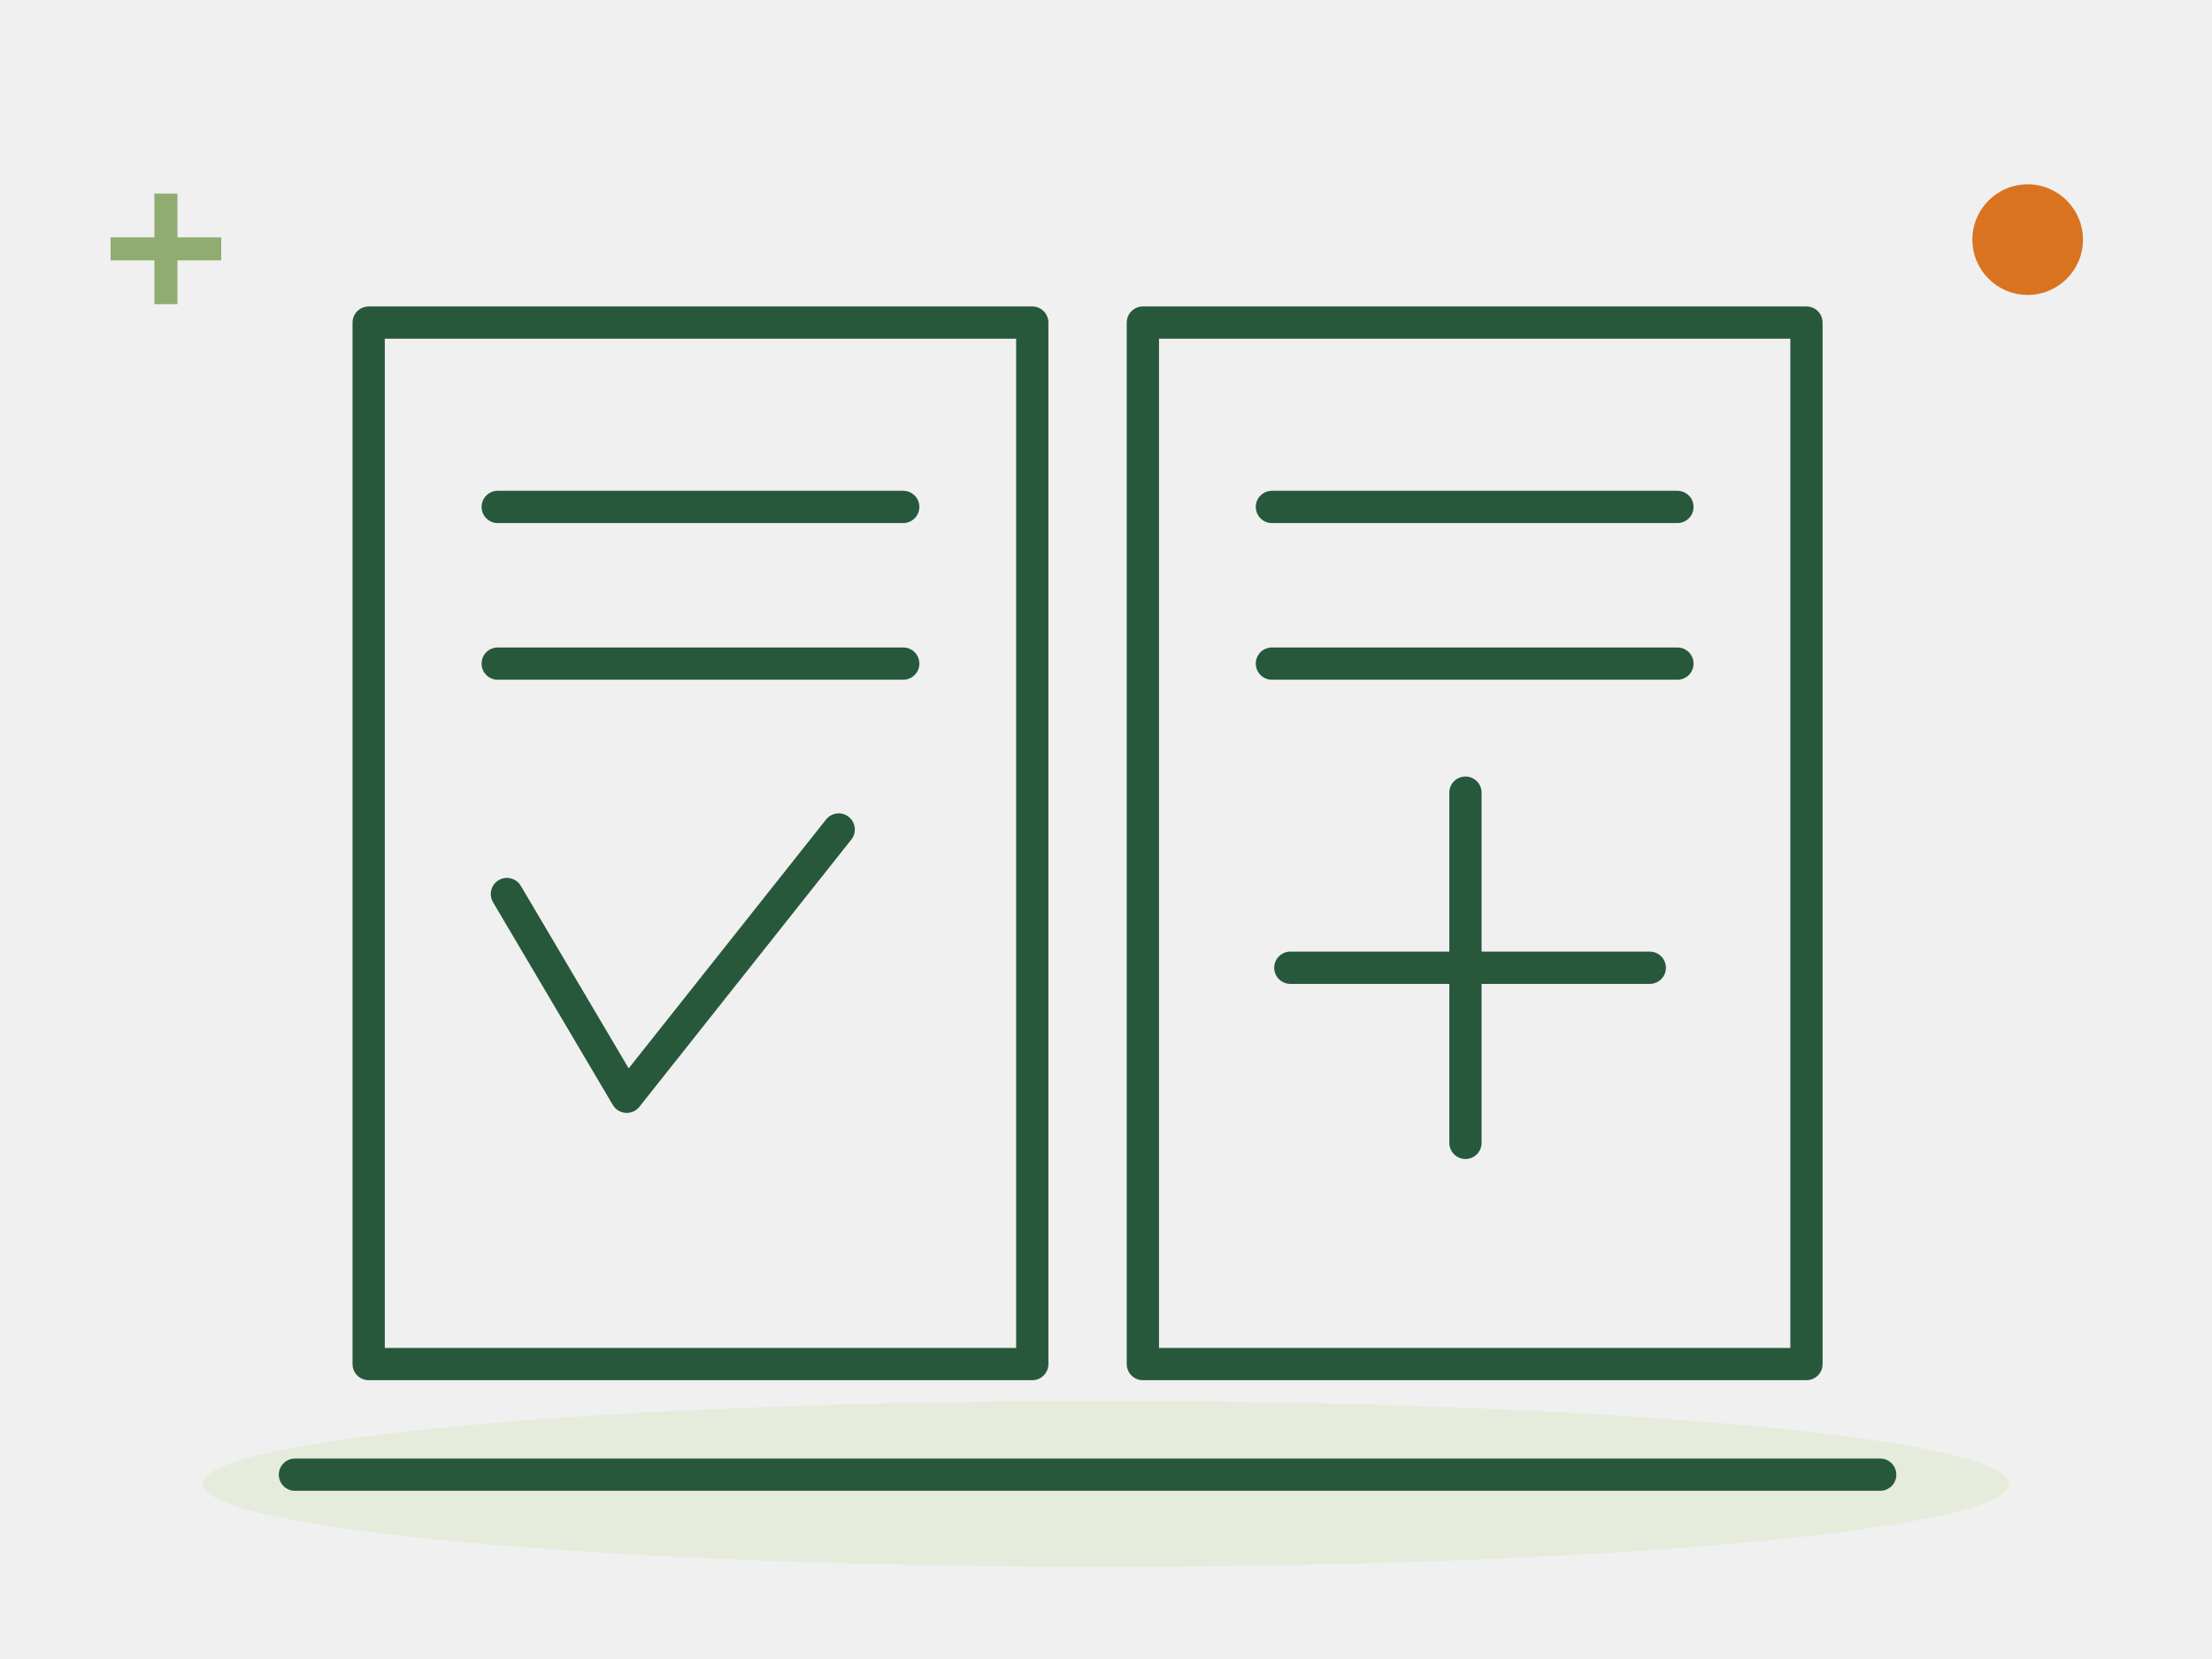
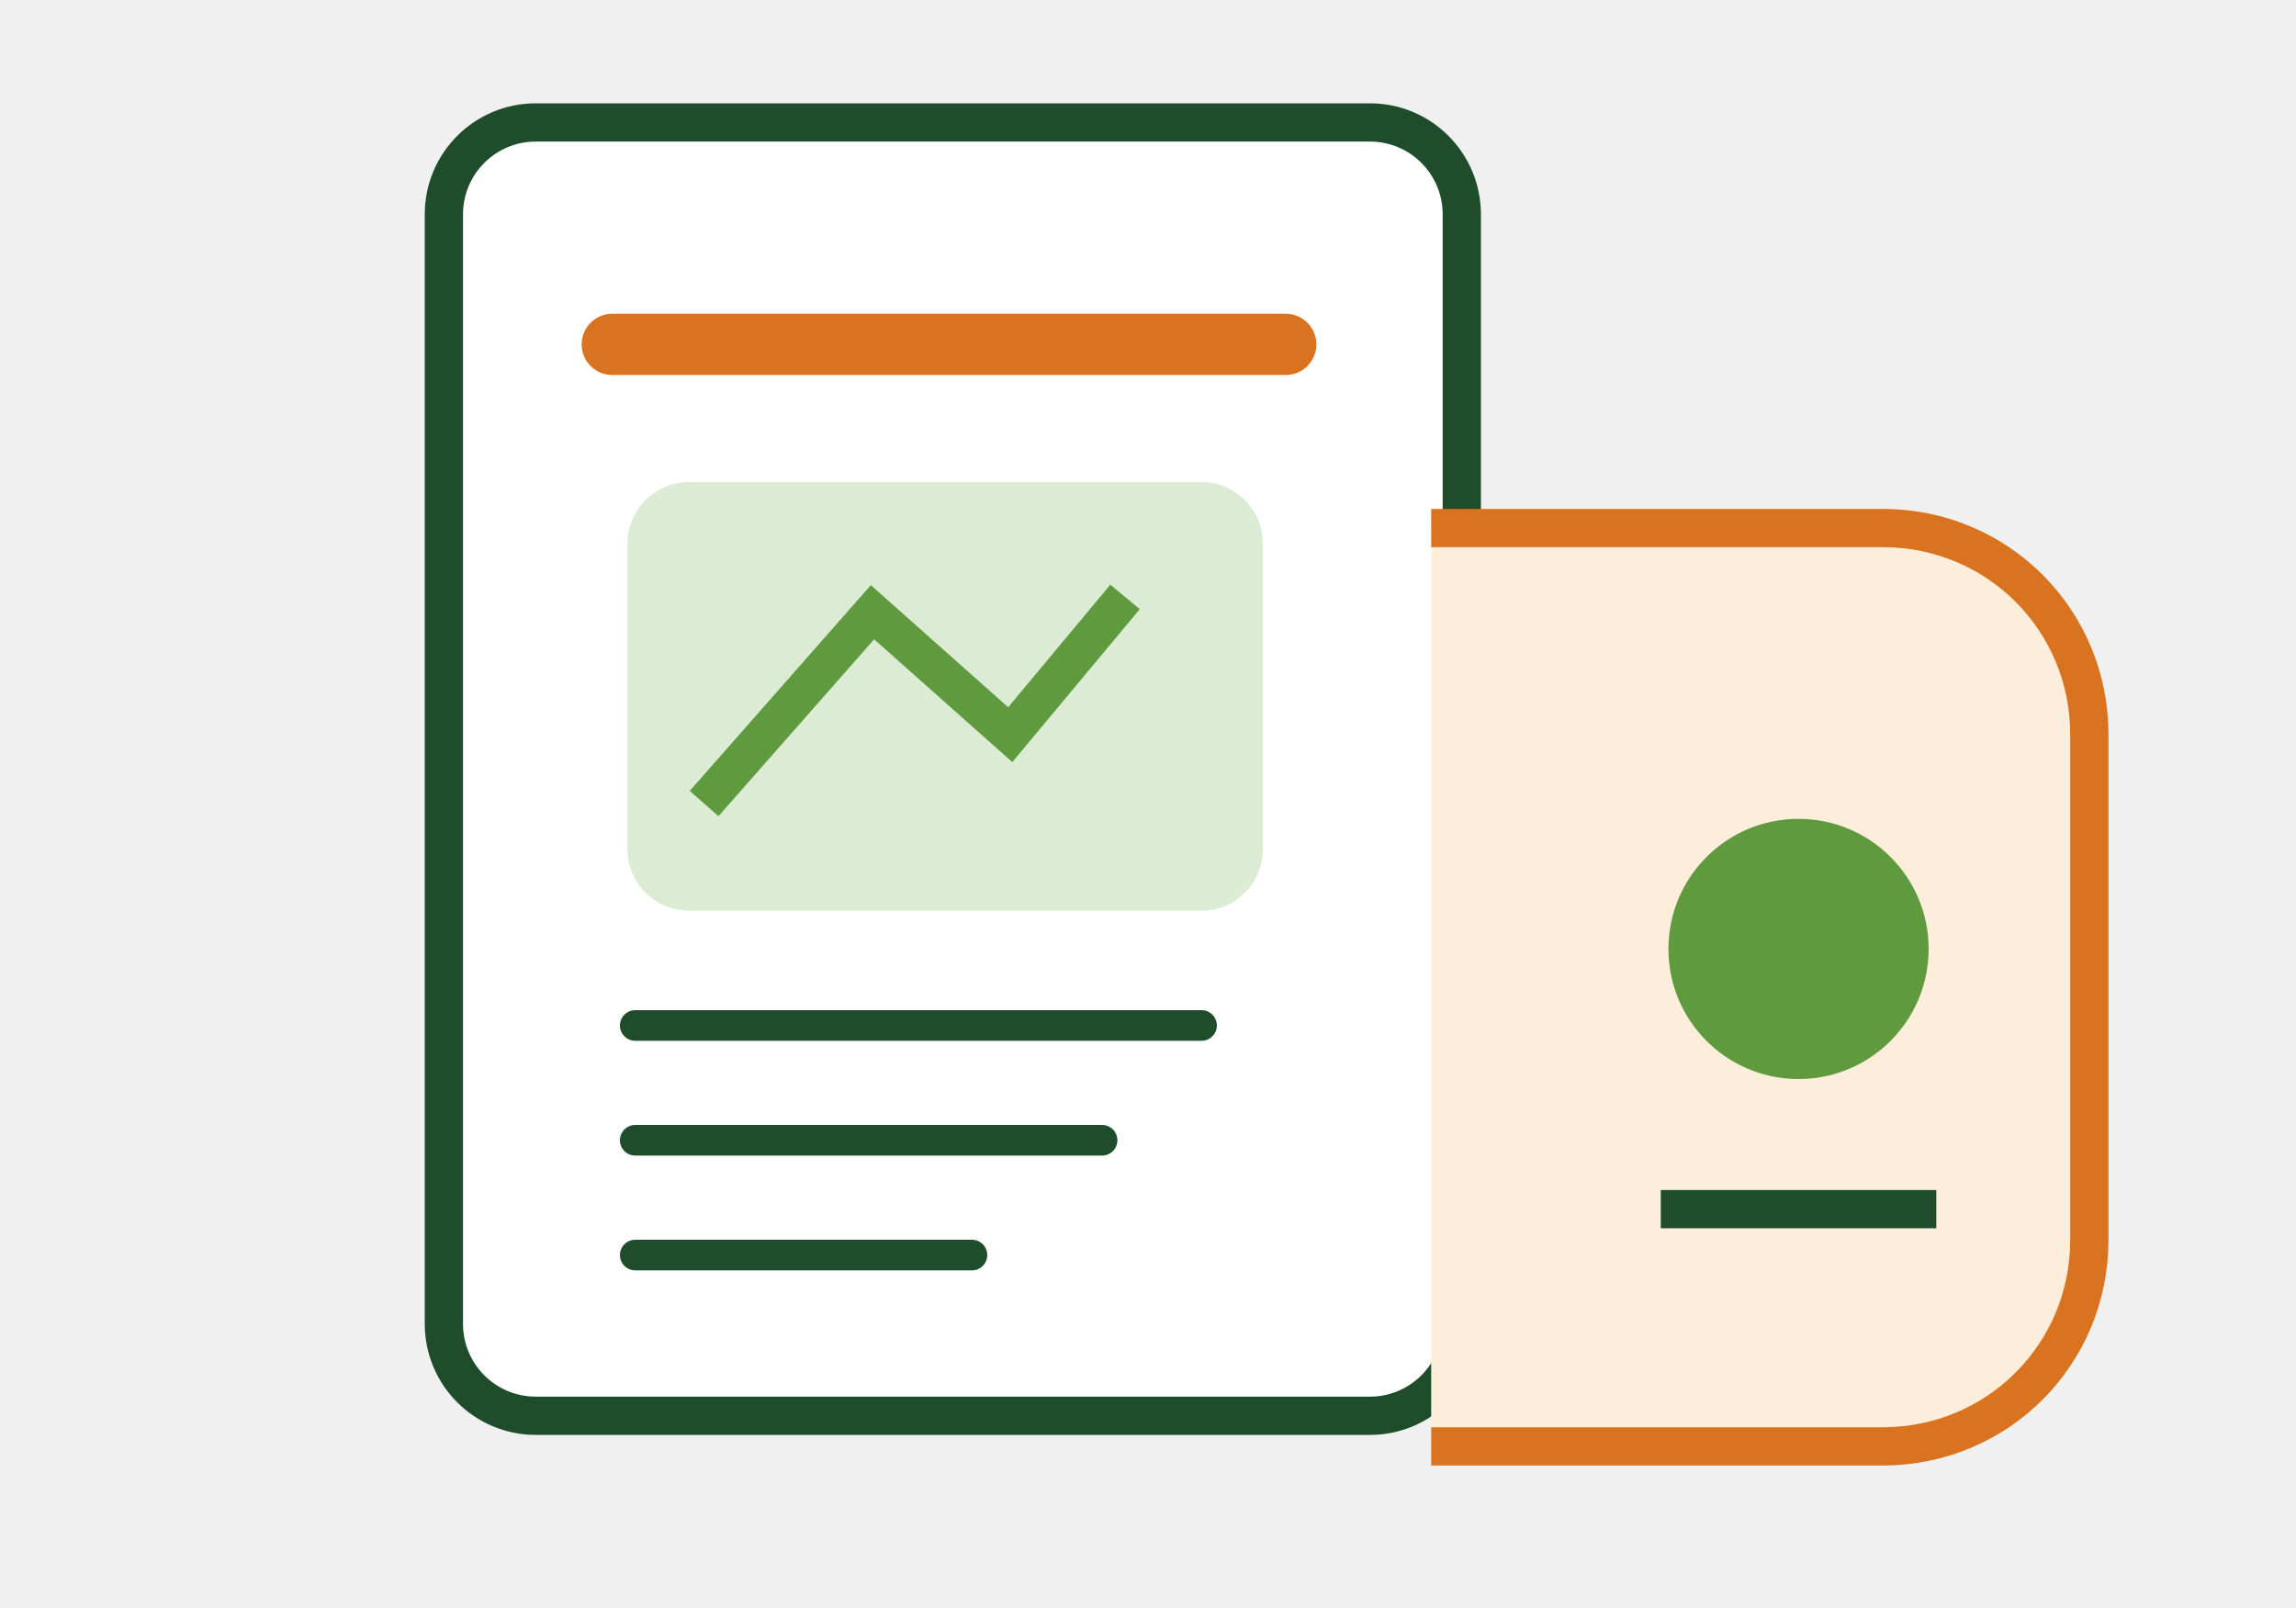
- <svg xmlns="http://www.w3.org/2000/svg" viewBox="0 0 240 180" fill="none">
-   <ellipse cx="120" cy="161" rx="98" ry="9" fill="#e5ecdc" />
-   <g stroke="#28583b" stroke-width="3.5" stroke-linecap="round" stroke-linejoin="round">
-     <path d="M40 35h72v113H40zM124 35h72v113h-72zM54 55h44m-44 17h44M138 55h44m-44 17h44M55 97l13 22 23-29M140 105h39m-20-19v38M32 160h172" />
-   </g>
-   <circle cx="220" cy="26" r="6" fill="#d9731f" />
-   <path d="M18 21v12m-6-6h12" stroke="#91ac70" stroke-width="2.5" />
+ <svg xmlns="http://www.w3.org/2000/svg" viewBox="0 0 300 210" fill="none" role="img" aria-label="Cartilha educativa e infográfico">
+   <rect x="58" y="16" width="133" height="169" rx="12" fill="#fff" stroke="#1F4D2B" stroke-width="5" />
+   <path d="M80 45h88" stroke="#D9731F" stroke-width="8" stroke-linecap="round" />
+   <rect x="82" y="63" width="83" height="56" rx="8" fill="#DCEBD3" />
+   <path d="m92 105 22-25 18 16 15-18" stroke="#5F9A3E" stroke-width="5" />
+   <path d="M83 134h74M83 149h61M83 164h44" stroke="#1F4D2B" stroke-width="4" stroke-linecap="round" />
+   <path d="M187 69h59c15 0 27 12 27 27v66c0 15-12 27-27 27h-59" fill="#FDEEDB" stroke="#D9731F" stroke-width="5" />
+   <circle cx="235" cy="124" r="17" fill="#5F9A3E" />
+   <path d="M217 158h36" stroke="#1F4D2B" stroke-width="5" />
</svg>
